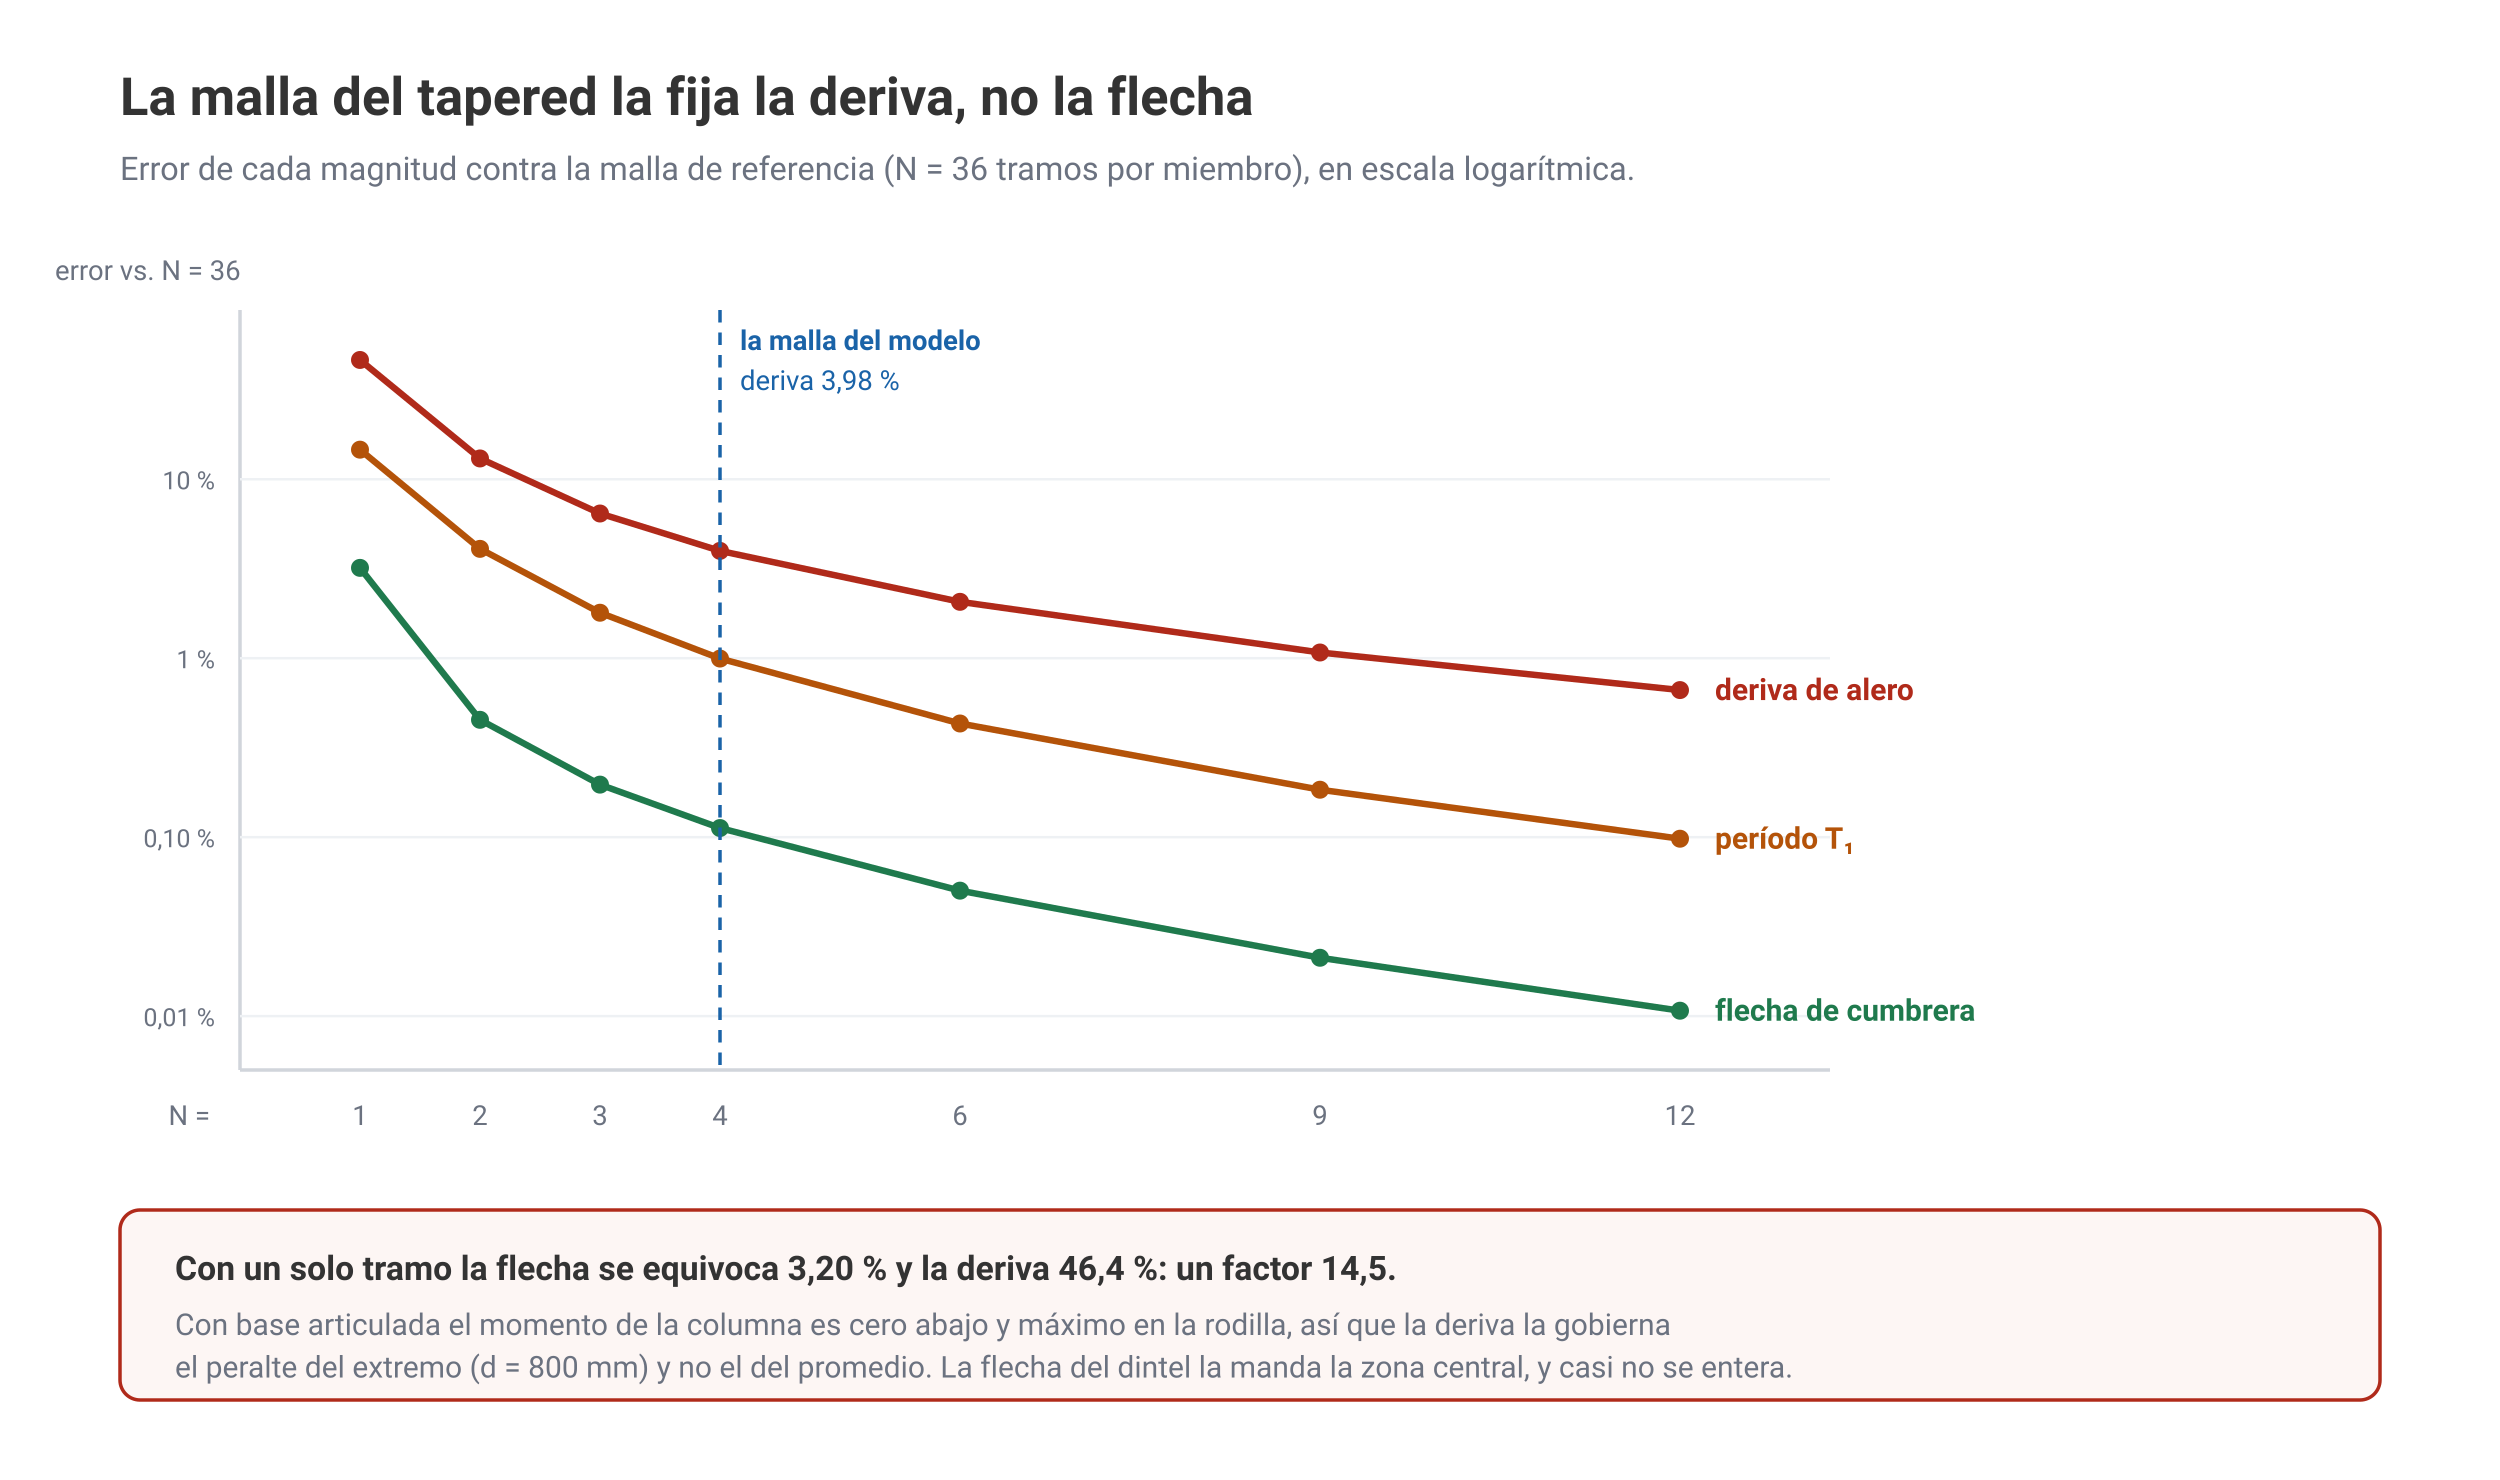
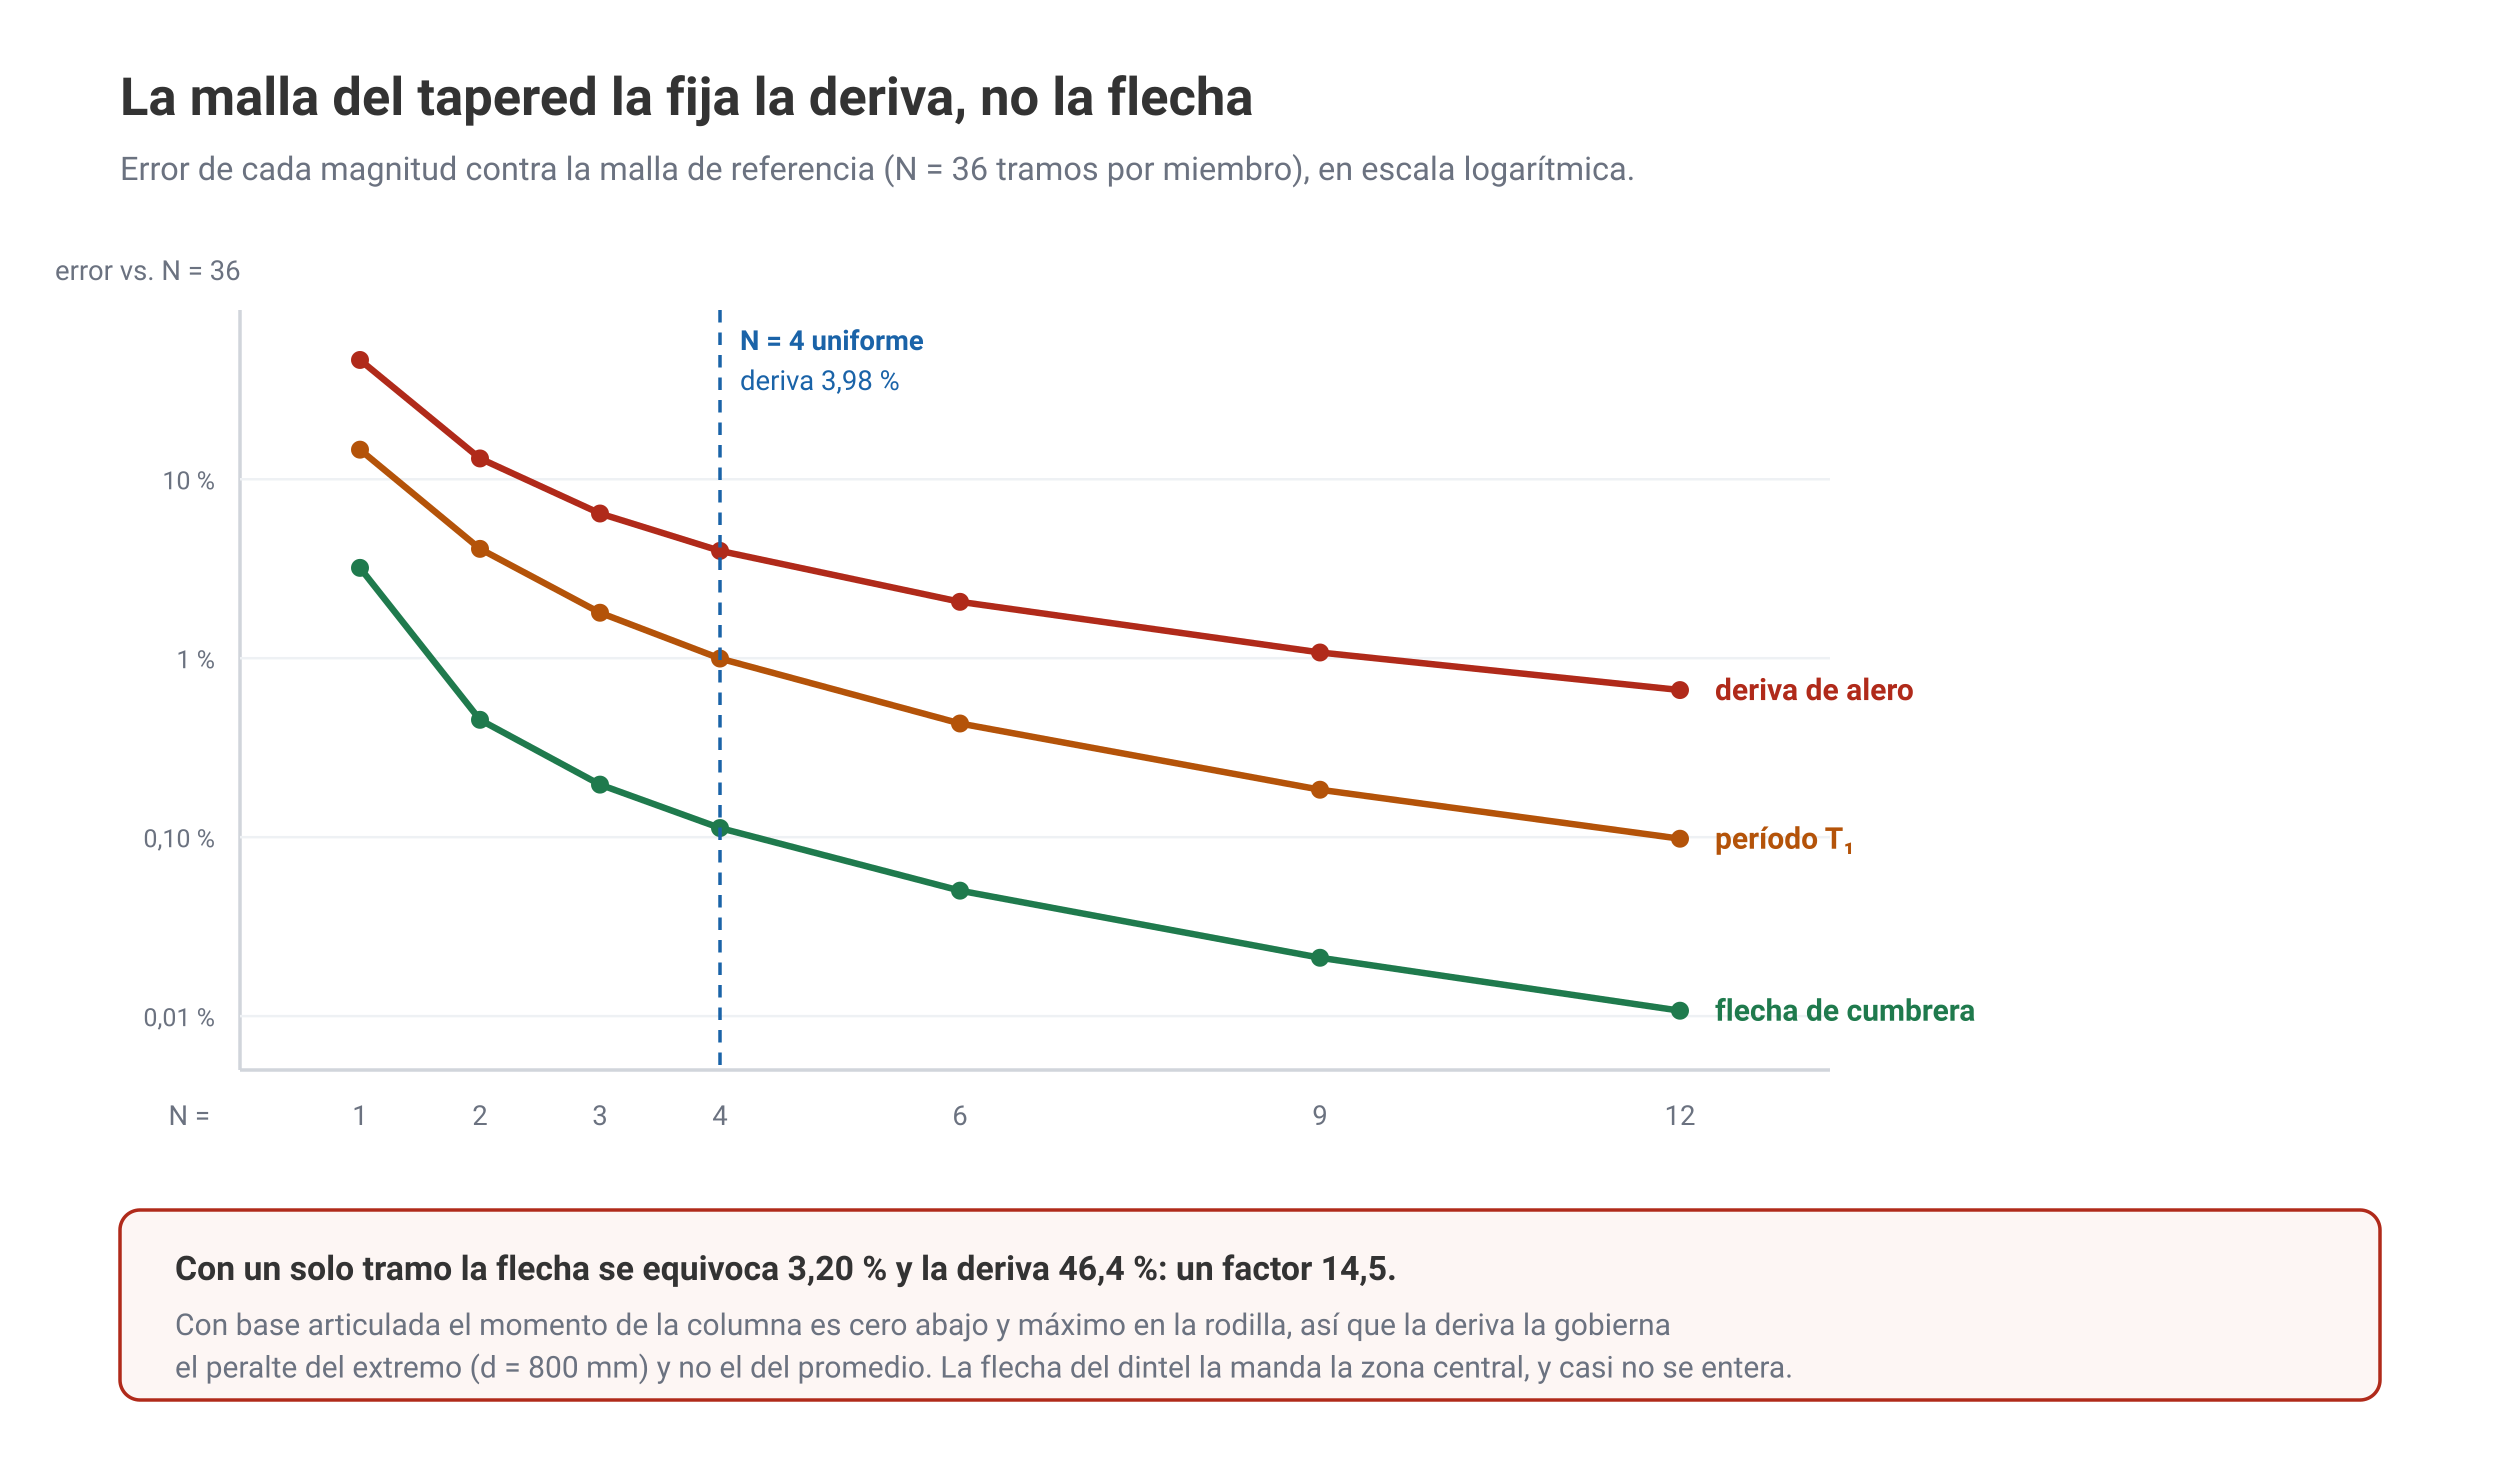
<svg xmlns="http://www.w3.org/2000/svg" viewBox="0 0 1000 592" width="1000" height="592" font-family="ui-sans-serif, system-ui, -apple-system, 'Segoe UI', Roboto, sans-serif">
  <rect width="1000" height="592" fill="#ffffff" />
  <text x="48" y="46" font-size="21" fill="#333" text-anchor="start" font-weight="bold">La malla del tapered la fija la deriva, no la flecha</text>
  <text x="48" y="72" font-size="13" fill="#6b7280" text-anchor="start">Error de cada magnitud contra la malla de referencia (N = 36 tramos por miembro), en escala logarítmica.</text>
  <line x1="96" y1="428" x2="732" y2="428" stroke="#d1d5db" stroke-width="1.4" />
  <line x1="96" y1="124" x2="96" y2="428" stroke="#d1d5db" stroke-width="1.4" />
  <text x="84" y="450" font-size="11" fill="#6b7280" text-anchor="end">N =</text>
  <text x="22" y="112" font-size="11" fill="#6b7280" text-anchor="start">error vs. N = 36</text>
  <text x="144" y="450" font-size="11" fill="#6b7280" text-anchor="middle">1</text>
  <text x="192" y="450" font-size="11" fill="#6b7280" text-anchor="middle">2</text>
  <text x="240" y="450" font-size="11" fill="#6b7280" text-anchor="middle">3</text>
  <text x="288" y="450" font-size="11" fill="#6b7280" text-anchor="middle">4</text>
  <text x="384" y="450" font-size="11" fill="#6b7280" text-anchor="middle">6</text>
  <text x="528" y="450" font-size="11" fill="#6b7280" text-anchor="middle">9</text>
  <text x="672" y="450" font-size="11" fill="#6b7280" text-anchor="middle">12</text>
  <line x1="96" y1="406.451" x2="732" y2="406.451" stroke="#eef1f4" stroke-width="1" />
  <text x="86" y="410.451" font-size="10" fill="#6b7280" text-anchor="end">0,01 %</text>
  <line x1="96" y1="334.868" x2="732" y2="334.868" stroke="#eef1f4" stroke-width="1" />
  <text x="86" y="338.868" font-size="10" fill="#6b7280" text-anchor="end">0,10 %</text>
  <line x1="96" y1="263.285" x2="732" y2="263.285" stroke="#eef1f4" stroke-width="1" />
  <text x="86" y="267.285" font-size="10" fill="#6b7280" text-anchor="end">1 %</text>
  <line x1="96" y1="191.702" x2="732" y2="191.702" stroke="#eef1f4" stroke-width="1" />
  <text x="86" y="195.702" font-size="10" fill="#6b7280" text-anchor="end">10 %</text>
  <polyline points="144,143.986 192,183.385 240,205.405 288,220.35 384,240.73 528,261.002 672,276.026" fill="none" stroke="#b02a1a" stroke-width="2.6" />
  <circle cx="144" cy="143.986" r="3.6" fill="#b02a1a" />
  <circle cx="192" cy="183.385" r="3.6" fill="#b02a1a" />
  <circle cx="240" cy="205.405" r="3.6" fill="#b02a1a" />
  <circle cx="288" cy="220.35" r="3.6" fill="#b02a1a" />
  <circle cx="384" cy="240.73" r="3.6" fill="#b02a1a" />
  <circle cx="528" cy="261.002" r="3.6" fill="#b02a1a" />
  <circle cx="672" cy="276.026" r="3.6" fill="#b02a1a" />
  <text x="686" y="280.026" font-size="12" fill="#b02a1a" text-anchor="start" font-weight="bold">deriva de alero</text>
  <polyline points="144,179.868 192,219.543 240,245.096 288,263.418 384,289.399 528,315.892 672,335.487" fill="none" stroke="#b45309" stroke-width="2.6" />
  <circle cx="144" cy="179.868" r="3.6" fill="#b45309" />
  <circle cx="192" cy="219.543" r="3.6" fill="#b45309" />
  <circle cx="240" cy="245.096" r="3.6" fill="#b45309" />
  <circle cx="288" cy="263.418" r="3.6" fill="#b45309" />
  <circle cx="384" cy="289.399" r="3.6" fill="#b45309" />
  <circle cx="528" cy="315.892" r="3.6" fill="#b45309" />
  <circle cx="672" cy="335.487" r="3.6" fill="#b45309" />
  <text x="686" y="339.487" font-size="12" fill="#b45309" text-anchor="start" font-weight="bold">período T₁</text>
  <polyline points="144,227.149 192,287.925 240,313.849 288,331.215 384,356.264 528,383.107 672,404.288" fill="none" stroke="#1f7a4d" stroke-width="2.6" />
  <circle cx="144" cy="227.149" r="3.6" fill="#1f7a4d" />
  <circle cx="192" cy="287.925" r="3.6" fill="#1f7a4d" />
  <circle cx="240" cy="313.849" r="3.6" fill="#1f7a4d" />
  <circle cx="288" cy="331.215" r="3.6" fill="#1f7a4d" />
  <circle cx="384" cy="356.264" r="3.6" fill="#1f7a4d" />
  <circle cx="528" cy="383.107" r="3.6" fill="#1f7a4d" />
  <circle cx="672" cy="404.288" r="3.6" fill="#1f7a4d" />
  <text x="686" y="408.288" font-size="12" fill="#1f7a4d" text-anchor="start" font-weight="bold">flecha de cumbrera</text>
  <line x1="288" y1="124" x2="288" y2="428" stroke="#1a63a8" stroke-width="1.4" stroke-dasharray="5 4" />
-   <text x="296" y="140" font-size="11" fill="#1a63a8" text-anchor="start" font-weight="bold">la malla del modelo</text>
+   <text x="296" y="140" font-size="11" fill="#1a63a8" text-anchor="start" font-weight="bold">N = 4 uniforme</text>
  <text x="296" y="156" font-size="11" fill="#1a63a8" text-anchor="start">deriva 3,98 %</text>
  <rect x="48" y="484" width="904" height="76" rx="8" fill="#fdf6f4" stroke="#b02a1a" stroke-width="1.4" />
  <text x="70" y="512" font-size="13.5" fill="#333" text-anchor="start" font-weight="bold">Con un solo tramo la flecha se equivoca 3,20 % y la deriva 46,4 %: un factor 14,5.</text>
  <text x="70" y="534" font-size="12" fill="#6b7280" text-anchor="start">Con base articulada el momento de la columna es cero abajo y máximo en la rodilla, así que la deriva la gobierna</text>
  <text x="70" y="551" font-size="12" fill="#6b7280" text-anchor="start">el peralte del extremo (d = 800 mm) y no el del promedio. La flecha del dintel la manda la zona central, y casi no se entera.</text>
</svg>
